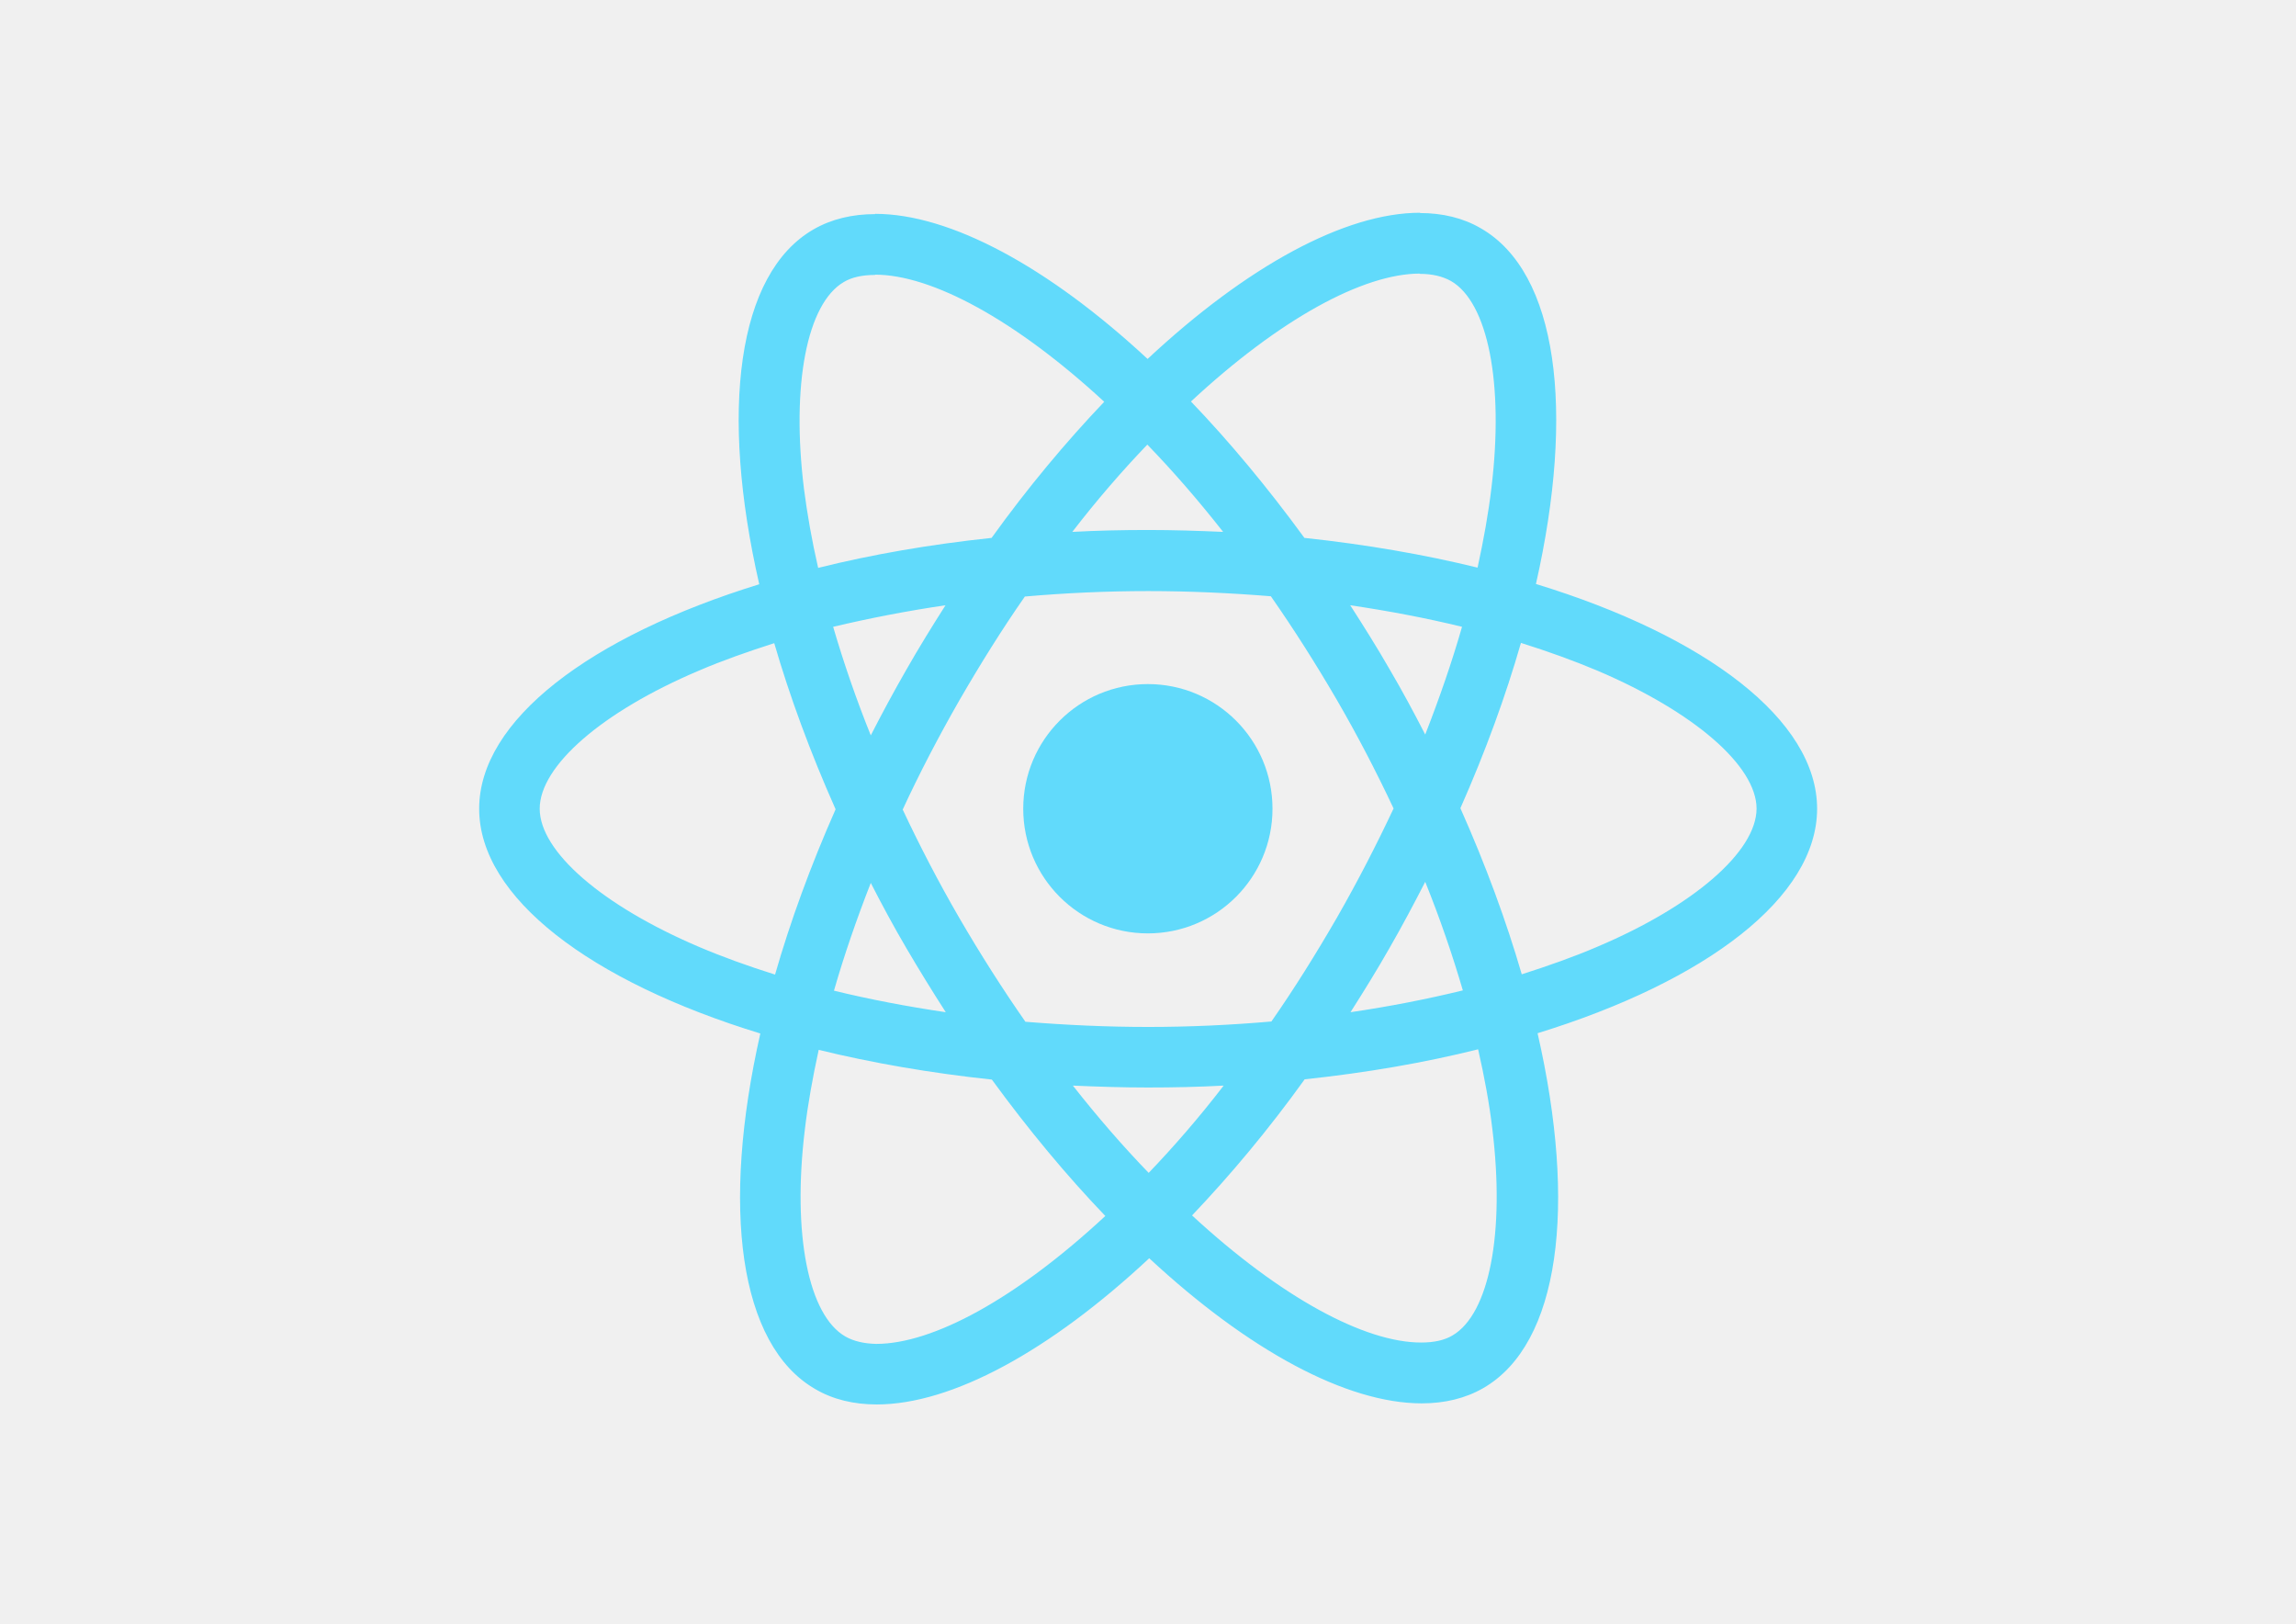
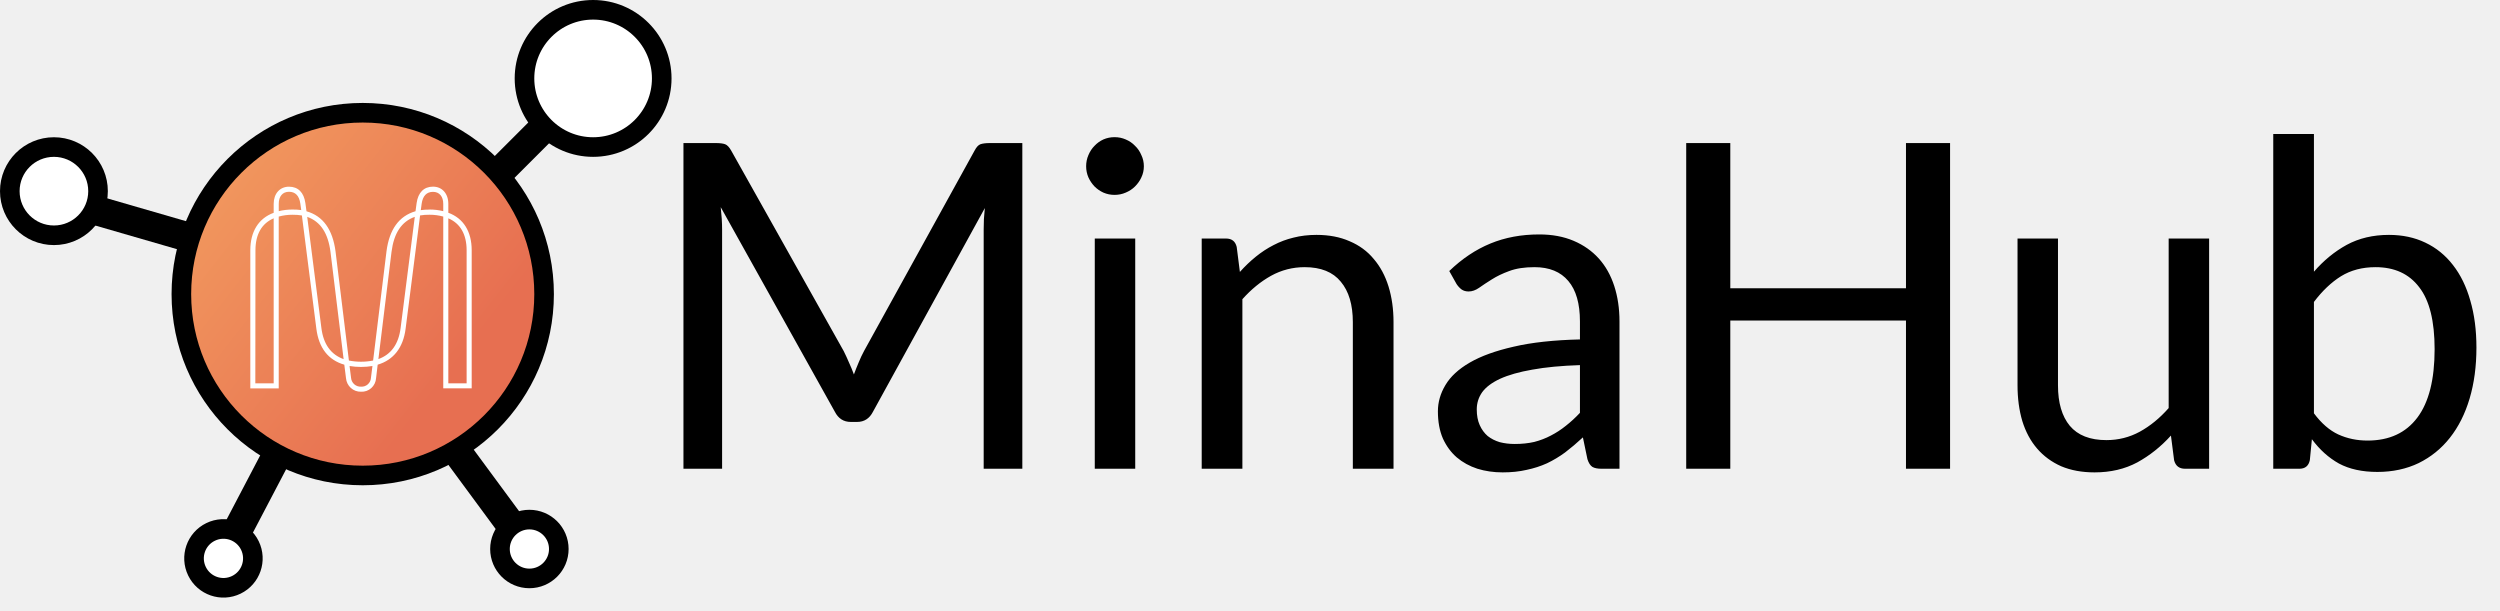
- <svg xmlns="http://www.w3.org/2000/svg" viewBox="0 0 841.9 595.3">
-   <g fill="#61DAFB">
-     <path d="M666.3 296.5c0-32.5-40.7-63.3-103.1-82.4 14.4-63.6 8-114.2-20.2-130.4-6.5-3.8-14.1-5.6-22.4-5.6v22.3c4.6 0 8.3.9 11.4 2.6 13.6 7.8 19.5 37.5 14.9 75.7-1.1 9.4-2.9 19.3-5.1 29.4-19.6-4.8-41-8.5-63.5-10.9-13.5-18.5-27.5-35.3-41.6-50 32.6-30.3 63.2-46.9 84-46.9V78c-27.5 0-63.5 19.6-99.9 53.6-36.4-33.8-72.4-53.2-99.9-53.2v22.3c20.7 0 51.4 16.5 84 46.6-14 14.7-28 31.4-41.3 49.9-22.6 2.4-44 6.1-63.6 11-2.3-10-4-19.7-5.2-29-4.7-38.2 1.1-67.9 14.6-75.8 3-1.8 6.9-2.6 11.5-2.6V78.5c-8.4 0-16 1.8-22.6 5.6-28.1 16.2-34.4 66.7-19.9 130.1-62.2 19.2-102.7 49.9-102.7 82.3 0 32.5 40.7 63.3 103.1 82.4-14.4 63.6-8 114.2 20.2 130.4 6.5 3.8 14.1 5.6 22.5 5.6 27.5 0 63.5-19.6 99.9-53.6 36.4 33.8 72.4 53.2 99.9 53.2 8.4 0 16-1.8 22.6-5.6 28.1-16.2 34.4-66.7 19.9-130.1 62-19.1 102.5-49.9 102.5-82.3zm-130.2-66.7c-3.7 12.9-8.3 26.2-13.5 39.5-4.1-8-8.4-16-13.1-24-4.6-8-9.5-15.8-14.4-23.4 14.2 2.1 27.9 4.7 41 7.9zm-45.8 106.5c-7.8 13.5-15.8 26.3-24.1 38.2-14.9 1.3-30 2-45.2 2-15.1 0-30.2-.7-45-1.9-8.3-11.9-16.4-24.6-24.2-38-7.6-13.1-14.5-26.4-20.8-39.8 6.2-13.4 13.2-26.8 20.7-39.9 7.8-13.5 15.8-26.3 24.1-38.2 14.9-1.3 30-2 45.2-2 15.1 0 30.2.7 45 1.9 8.3 11.9 16.4 24.6 24.2 38 7.6 13.1 14.5 26.4 20.8 39.8-6.3 13.4-13.2 26.8-20.7 39.9zm32.3-13c5.4 13.4 10 26.8 13.8 39.8-13.1 3.2-26.9 5.9-41.2 8 4.9-7.7 9.8-15.6 14.4-23.7 4.6-8 8.9-16.1 13-24.1zM421.2 430c-9.3-9.6-18.6-20.3-27.8-32 9 .4 18.2.7 27.5.7 9.4 0 18.7-.2 27.8-.7-9 11.7-18.3 22.4-27.5 32zm-74.4-58.9c-14.2-2.1-27.9-4.7-41-7.9 3.7-12.9 8.3-26.2 13.5-39.5 4.1 8 8.4 16 13.1 24 4.7 8 9.5 15.8 14.4 23.4zM420.7 163c9.3 9.6 18.6 20.3 27.8 32-9-.4-18.2-.7-27.5-.7-9.4 0-18.7.2-27.8.7 9-11.7 18.3-22.4 27.5-32zm-74 58.9c-4.9 7.7-9.8 15.6-14.4 23.7-4.6 8-8.9 16-13 24-5.4-13.4-10-26.8-13.8-39.8 13.1-3.1 26.9-5.8 41.2-7.9zm-90.5 125.2c-35.4-15.1-58.3-34.9-58.3-50.6 0-15.7 22.9-35.6 58.3-50.6 8.6-3.7 18-7 27.7-10.1 5.7 19.6 13.2 40 22.5 60.9-9.2 20.8-16.6 41.1-22.2 60.6-9.9-3.1-19.3-6.5-28-10.2zM310 490c-13.6-7.8-19.5-37.5-14.9-75.7 1.1-9.4 2.9-19.3 5.1-29.4 19.6 4.8 41 8.5 63.5 10.9 13.5 18.5 27.5 35.3 41.6 50-32.6 30.3-63.2 46.9-84 46.9-4.5-.1-8.3-1-11.3-2.7zm237.2-76.2c4.7 38.2-1.1 67.9-14.6 75.8-3 1.8-6.9 2.6-11.5 2.6-20.7 0-51.4-16.5-84-46.6 14-14.7 28-31.4 41.3-49.9 22.6-2.4 44-6.1 63.6-11 2.3 10.1 4.1 19.8 5.2 29.1zm38.5-66.7c-8.6 3.7-18 7-27.7 10.1-5.7-19.6-13.2-40-22.5-60.9 9.2-20.8 16.6-41.1 22.2-60.6 9.9 3.1 19.3 6.5 28.1 10.2 35.4 15.1 58.3 34.9 58.3 50.6-.1 15.7-23 35.6-58.4 50.6zM320.8 78.4z" />
-     <circle cx="420.9" cy="296.5" r="45.7" />
-     <path d="M520.5 78.1z" />
-   </g>
+ <svg xmlns="http://www.w3.org/2000/svg" width="176" height="43" viewBox="0 0 176 43" fill="none">
+   <path d="M71.972 10.072V33H69.251V16.152C69.251 15.928 69.257 15.688 69.267 15.432C69.289 15.176 69.31 14.915 69.332 14.648L61.459 28.984C61.214 29.464 60.841 29.704 60.34 29.704H59.892C59.39 29.704 59.017 29.464 58.772 28.984L50.739 14.584C50.803 15.149 50.836 15.672 50.836 16.152V33H48.115V10.072H50.404C50.681 10.072 50.894 10.099 51.044 10.152C51.193 10.205 51.337 10.355 51.475 10.6L59.395 24.712C59.523 24.968 59.646 25.235 59.764 25.512C59.892 25.789 60.009 26.072 60.115 26.36C60.222 26.072 60.334 25.789 60.452 25.512C60.569 25.224 60.697 24.952 60.836 24.696L68.612 10.6C68.74 10.355 68.878 10.205 69.028 10.152C69.188 10.099 69.406 10.072 69.683 10.072H71.972ZM79.92 16.792V33H77.072V16.792H79.92ZM80.528 11.704C80.528 11.981 80.47 12.243 80.352 12.488C80.246 12.723 80.096 12.936 79.904 13.128C79.723 13.309 79.504 13.453 79.248 13.56C79.003 13.667 78.742 13.72 78.464 13.72C78.187 13.72 77.926 13.667 77.68 13.56C77.446 13.453 77.238 13.309 77.056 13.128C76.875 12.936 76.731 12.723 76.624 12.488C76.518 12.243 76.464 11.981 76.464 11.704C76.464 11.427 76.518 11.165 76.624 10.92C76.731 10.664 76.875 10.445 77.056 10.264C77.238 10.072 77.446 9.923 77.68 9.816C77.926 9.709 78.187 9.656 78.464 9.656C78.742 9.656 79.003 9.709 79.248 9.816C79.504 9.923 79.723 10.072 79.904 10.264C80.096 10.445 80.246 10.664 80.352 10.92C80.47 11.165 80.528 11.427 80.528 11.704ZM87.288 19.144C87.64 18.749 88.013 18.392 88.408 18.072C88.802 17.752 89.218 17.48 89.656 17.256C90.104 17.021 90.573 16.845 91.064 16.728C91.565 16.6 92.104 16.536 92.68 16.536C93.565 16.536 94.344 16.685 95.016 16.984C95.698 17.272 96.264 17.688 96.712 18.232C97.17 18.765 97.517 19.411 97.752 20.168C97.986 20.925 98.104 21.763 98.104 22.68V33H95.24V22.68C95.24 21.453 94.957 20.504 94.392 19.832C93.837 19.149 92.989 18.808 91.848 18.808C91.005 18.808 90.216 19.011 89.48 19.416C88.754 19.821 88.082 20.371 87.464 21.064V33H84.6V16.792H86.312C86.717 16.792 86.968 16.989 87.064 17.384L87.288 19.144ZM111.228 25.704C109.916 25.747 108.796 25.853 107.868 26.024C106.95 26.184 106.198 26.397 105.612 26.664C105.036 26.931 104.614 27.245 104.348 27.608C104.092 27.971 103.964 28.376 103.964 28.824C103.964 29.251 104.033 29.619 104.172 29.928C104.31 30.237 104.497 30.493 104.732 30.696C104.977 30.888 105.26 31.032 105.58 31.128C105.91 31.213 106.262 31.256 106.636 31.256C107.137 31.256 107.596 31.208 108.012 31.112C108.428 31.005 108.817 30.856 109.18 30.664C109.553 30.472 109.905 30.243 110.236 29.976C110.577 29.709 110.908 29.405 111.228 29.064V25.704ZM102.028 19.08C102.924 18.216 103.889 17.571 104.924 17.144C105.958 16.717 107.105 16.504 108.364 16.504C109.27 16.504 110.076 16.653 110.78 16.952C111.484 17.251 112.076 17.667 112.556 18.2C113.036 18.733 113.398 19.379 113.644 20.136C113.889 20.893 114.012 21.725 114.012 22.632V33H112.748C112.47 33 112.257 32.957 112.108 32.872C111.958 32.776 111.841 32.595 111.756 32.328L111.436 30.792C111.009 31.187 110.593 31.539 110.188 31.848C109.782 32.147 109.356 32.403 108.908 32.616C108.46 32.819 107.98 32.973 107.468 33.08C106.966 33.197 106.406 33.256 105.788 33.256C105.158 33.256 104.566 33.171 104.012 33C103.457 32.819 102.972 32.552 102.556 32.2C102.15 31.848 101.825 31.405 101.58 30.872C101.345 30.328 101.228 29.688 101.228 28.952C101.228 28.312 101.404 27.699 101.756 27.112C102.108 26.515 102.678 25.987 103.468 25.528C104.257 25.069 105.286 24.696 106.556 24.408C107.825 24.109 109.382 23.939 111.228 23.896V22.632C111.228 21.373 110.956 20.424 110.412 19.784C109.868 19.133 109.073 18.808 108.028 18.808C107.324 18.808 106.732 18.899 106.252 19.08C105.782 19.251 105.372 19.448 105.02 19.672C104.678 19.885 104.38 20.083 104.124 20.264C103.878 20.435 103.633 20.52 103.388 20.52C103.196 20.52 103.03 20.472 102.892 20.376C102.753 20.269 102.636 20.141 102.539 19.992L102.028 19.08ZM137.285 10.072V33H134.181V22.568H121.813V33H118.709V10.072H121.813V20.296H134.181V10.072H137.285ZM155.522 16.792V33H153.826C153.42 33 153.164 32.803 153.058 32.408L152.834 30.664C152.13 31.443 151.34 32.072 150.466 32.552C149.591 33.021 148.588 33.256 147.458 33.256C146.572 33.256 145.788 33.112 145.106 32.824C144.434 32.525 143.868 32.109 143.41 31.576C142.951 31.043 142.604 30.397 142.37 29.64C142.146 28.883 142.034 28.045 142.034 27.128V16.792H144.882V27.128C144.882 28.355 145.159 29.304 145.714 29.976C146.279 30.648 147.138 30.984 148.29 30.984C149.132 30.984 149.916 30.787 150.642 30.392C151.378 29.987 152.055 29.432 152.674 28.728V16.792H155.522ZM162.901 29.096C163.424 29.8 163.995 30.296 164.613 30.584C165.243 30.872 165.931 31.016 166.677 31.016C168.203 31.016 169.371 30.477 170.181 29.4C170.992 28.323 171.397 26.717 171.397 24.584C171.397 22.6 171.035 21.144 170.309 20.216C169.595 19.277 168.571 18.808 167.237 18.808C166.309 18.808 165.499 19.021 164.805 19.448C164.123 19.875 163.488 20.477 162.901 21.256V29.096ZM162.901 19.128C163.584 18.339 164.352 17.709 165.205 17.24C166.069 16.771 167.061 16.536 168.181 16.536C169.131 16.536 169.984 16.717 170.741 17.08C171.509 17.443 172.16 17.971 172.693 18.664C173.227 19.347 173.632 20.179 173.909 21.16C174.197 22.141 174.341 23.245 174.341 24.472C174.341 25.784 174.181 26.979 173.861 28.056C173.541 29.133 173.077 30.056 172.469 30.824C171.872 31.581 171.141 32.173 170.277 32.6C169.413 33.016 168.443 33.224 167.365 33.224C166.299 33.224 165.397 33.027 164.661 32.632C163.936 32.227 163.301 31.656 162.757 30.92L162.613 32.392C162.528 32.797 162.283 33 161.877 33H160.037V9.432H162.901V19.128Z" fill="black" />
+   <path d="M32.438 14.839L40.03 7.247" stroke="black" stroke-width="2.071" />
+   <path d="M18.635 18.252L5.521 14.456" stroke="black" stroke-width="2.071" />
+   <path d="M36.392 37.527L30.02 28.885" stroke="black" stroke-width="2.071" />
+   <circle cx="37.269" cy="38.65" r="2.071" fill="white" stroke="black" stroke-width="1.38" />
+   <path d="M16.357 38.03L21.342 28.52" stroke="black" stroke-width="2.071" />
+   <circle cx="15.731" cy="39.31" r="2.071" transform="rotate(64.0646 15.731 39.3099)" fill="white" stroke="black" stroke-width="1.38" />
+   <circle cx="3.796" cy="13.458" r="3.106" fill="white" stroke="black" stroke-width="1.38" />
+   <circle cx="25.536" cy="20.705" r="12.768" fill="url(#paint0_linear)" stroke="black" stroke-width="1.38" />
+   <path d="M25.414 27.577C25.151 27.585 24.895 27.49 24.699 27.312C24.503 27.135 24.38 26.887 24.358 26.621L24.239 25.674C23.107 25.347 22.444 24.495 22.272 23.144L21.253 15.168C21.035 15.132 20.813 15.116 20.592 15.119C20.264 15.117 19.938 15.16 19.622 15.247V27.343H17.622V17.62C17.622 16.301 18.205 15.369 19.267 14.981V14.354C19.267 13.63 19.701 13.143 20.345 13.143C20.989 13.143 21.393 13.55 21.498 14.293L21.577 14.874C22.74 15.204 23.419 16.154 23.621 17.694L24.563 25.382C25.125 25.493 25.704 25.493 26.267 25.382L27.209 17.695C27.406 16.154 28.093 15.204 29.252 14.871L29.331 14.29C29.436 13.55 29.846 13.14 30.484 13.14C31.123 13.14 31.562 13.626 31.562 14.351V14.978C32.624 15.366 33.207 16.297 33.207 17.617V27.34H31.205V15.246C30.889 15.159 30.563 15.116 30.235 15.118C30.014 15.115 29.792 15.131 29.574 15.167L28.555 23.144C28.386 24.471 27.708 25.343 26.588 25.674L26.476 26.622C26.459 26.892 26.337 27.143 26.138 27.322C25.939 27.5 25.679 27.592 25.414 27.577ZM24.609 25.767L24.712 26.582C24.723 26.761 24.803 26.928 24.934 27.048C25.065 27.167 25.238 27.229 25.414 27.221C25.502 27.227 25.59 27.215 25.673 27.186C25.756 27.158 25.833 27.112 25.898 27.053C25.964 26.993 26.017 26.921 26.055 26.841C26.092 26.76 26.113 26.672 26.117 26.583L26.22 25.767C25.687 25.855 25.142 25.855 24.609 25.767ZM31.562 26.987H32.85V17.62C32.85 16.502 32.407 15.73 31.562 15.37V26.987ZM17.975 26.987H19.267V15.37C18.424 15.73 17.984 16.502 17.984 17.62L17.975 26.987ZM21.628 15.267L22.627 23.097C22.769 24.23 23.296 24.962 24.19 25.282L23.267 17.739C23.098 16.409 22.56 15.597 21.628 15.267ZM29.201 15.267C28.27 15.597 27.729 16.409 27.562 17.74L26.639 25.278C27.535 24.958 28.06 24.225 28.203 23.092L29.201 15.267ZM19.624 14.866C19.942 14.788 20.267 14.749 20.594 14.751C20.799 14.749 21.003 14.761 21.206 14.788L21.144 14.336C21.066 13.782 20.797 13.501 20.345 13.501C19.893 13.501 19.624 13.826 19.624 14.35V14.866ZM30.235 14.751C30.562 14.749 30.888 14.788 31.205 14.866V14.354C31.205 13.831 30.929 13.506 30.484 13.506C30.039 13.506 29.763 13.786 29.685 14.341L29.624 14.793C29.826 14.766 30.031 14.754 30.235 14.756V14.751Z" fill="white" />
+   <circle cx="41.755" cy="5.521" r="4.831" fill="white" stroke="black" stroke-width="1.38" />
+   <defs>
+     <linearGradient id="paint0_linear" x1="12.078" y1="7.247" x2="33.494" y2="23.978" gradientUnits="userSpaceOnUse">
+       <stop stop-color="#F4A261" />
+       <stop offset="1" stop-color="#E76F51" />
+     </linearGradient>
+   </defs>
</svg>
